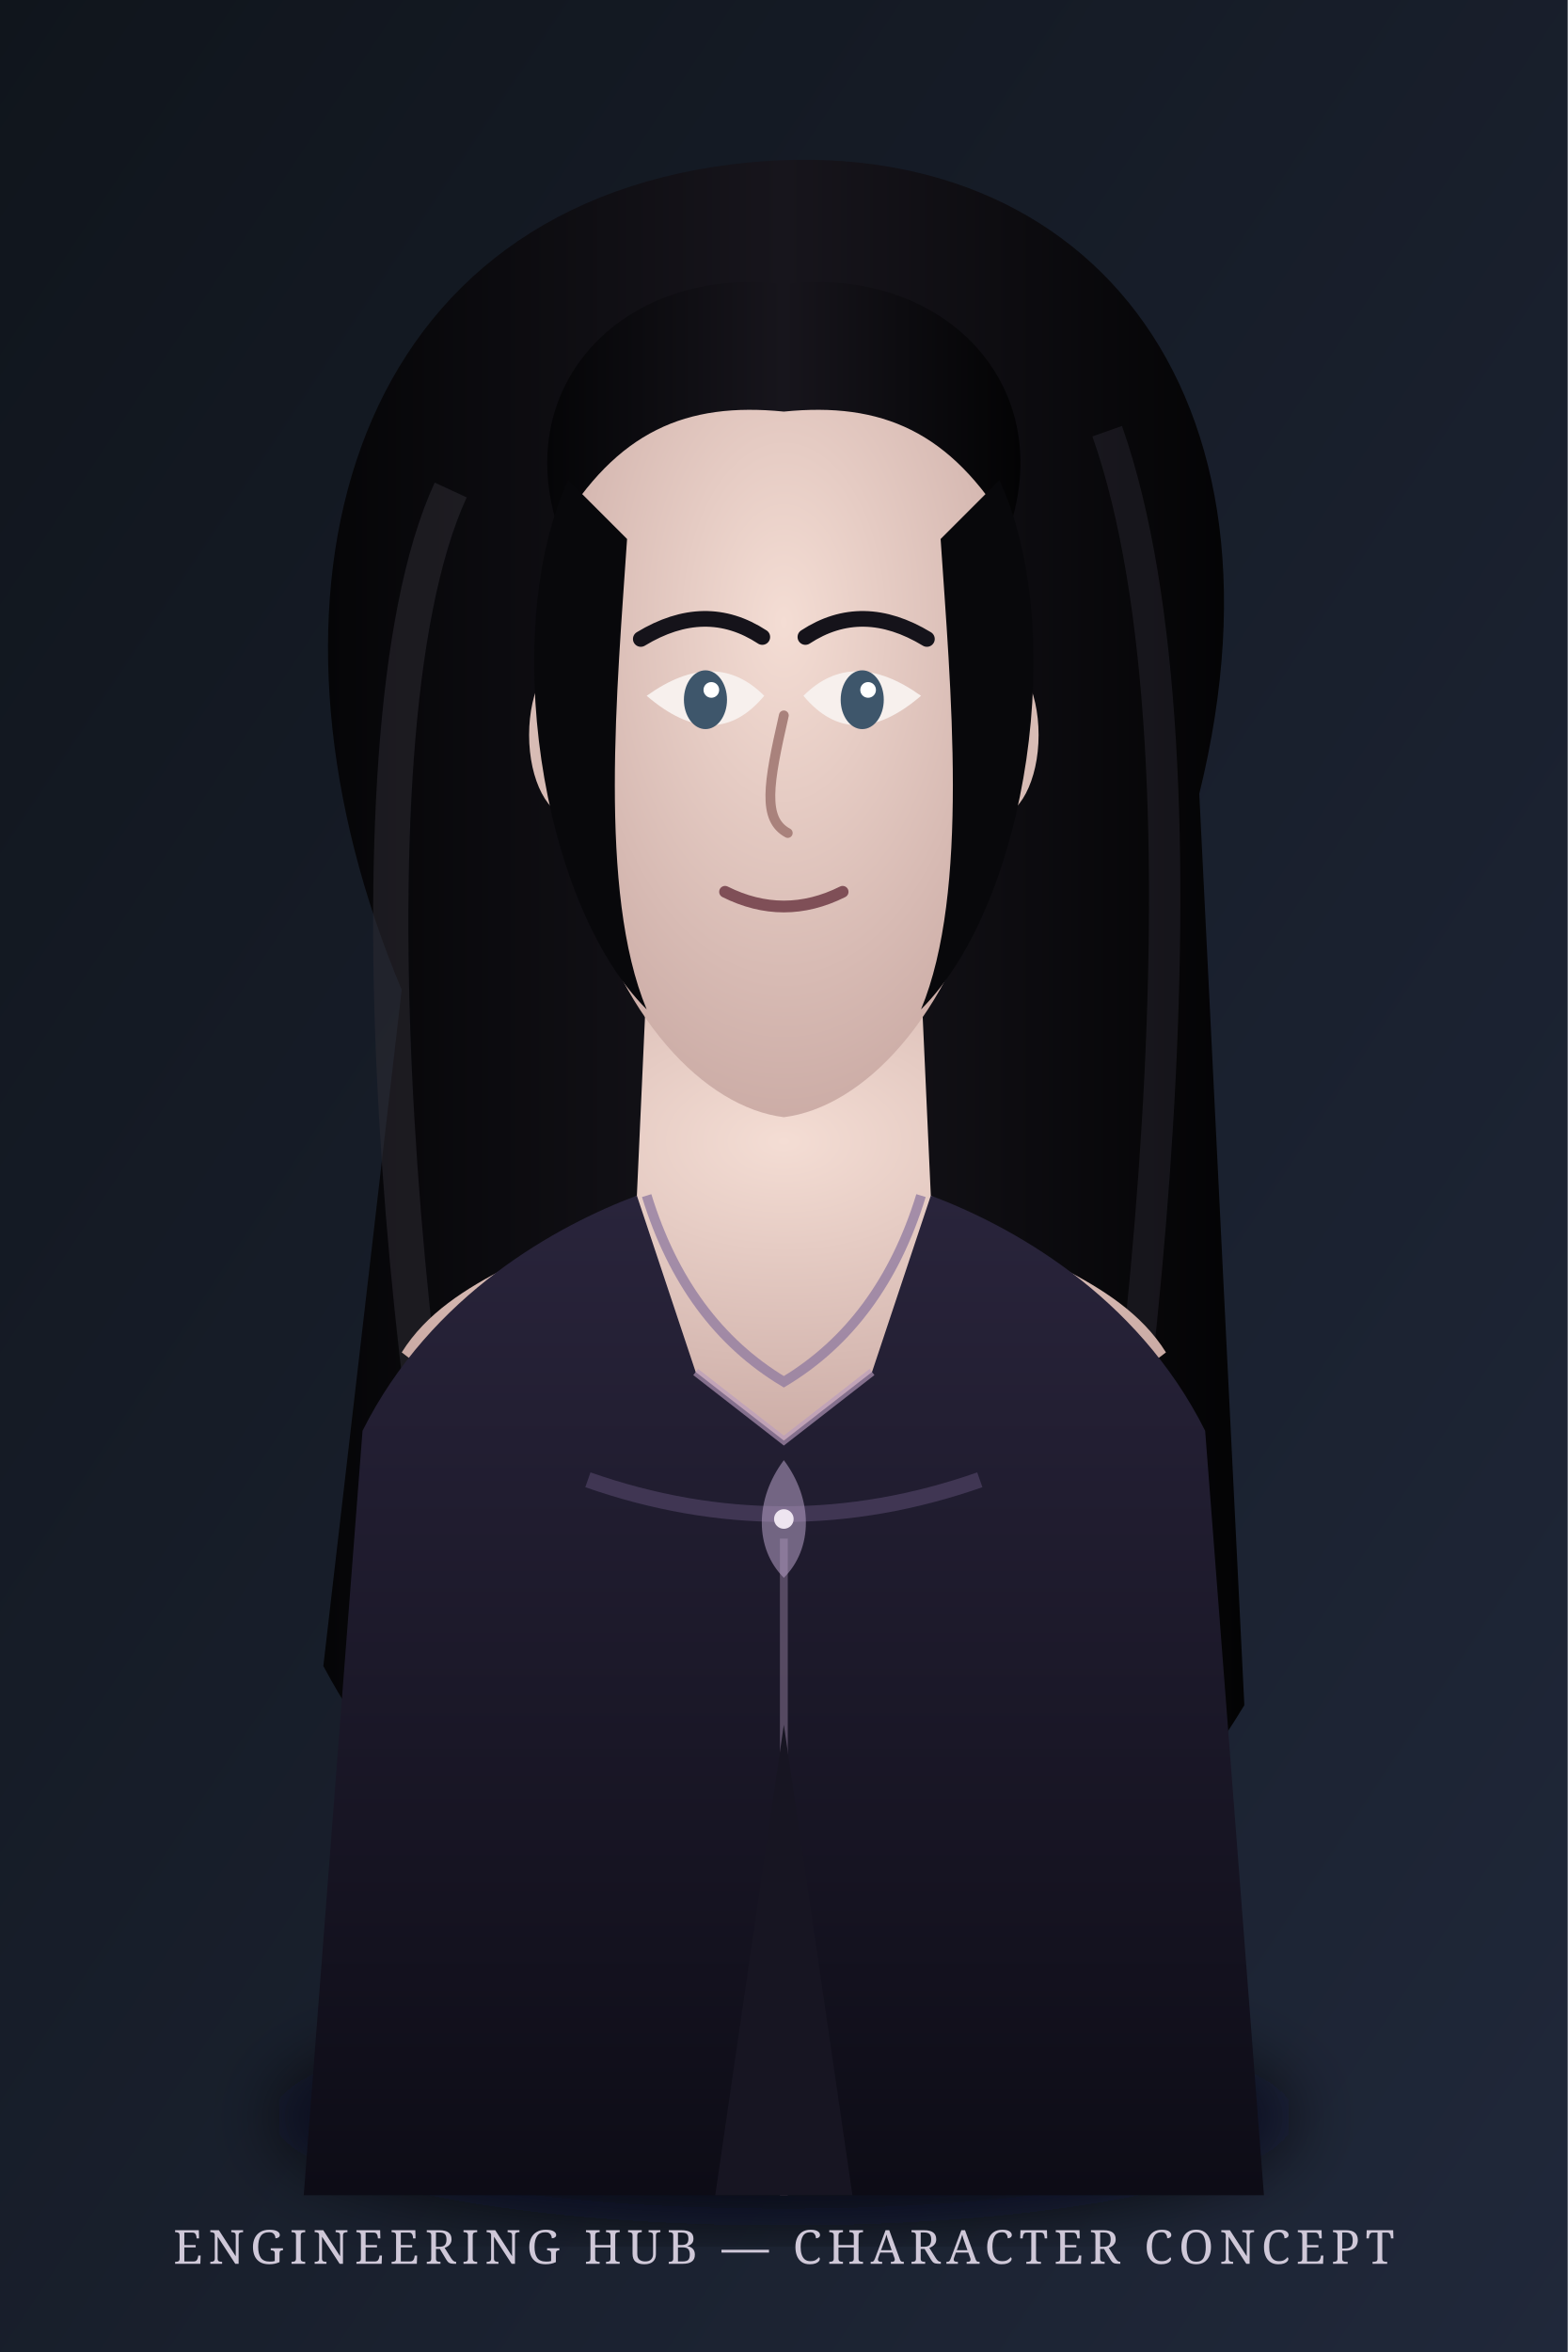
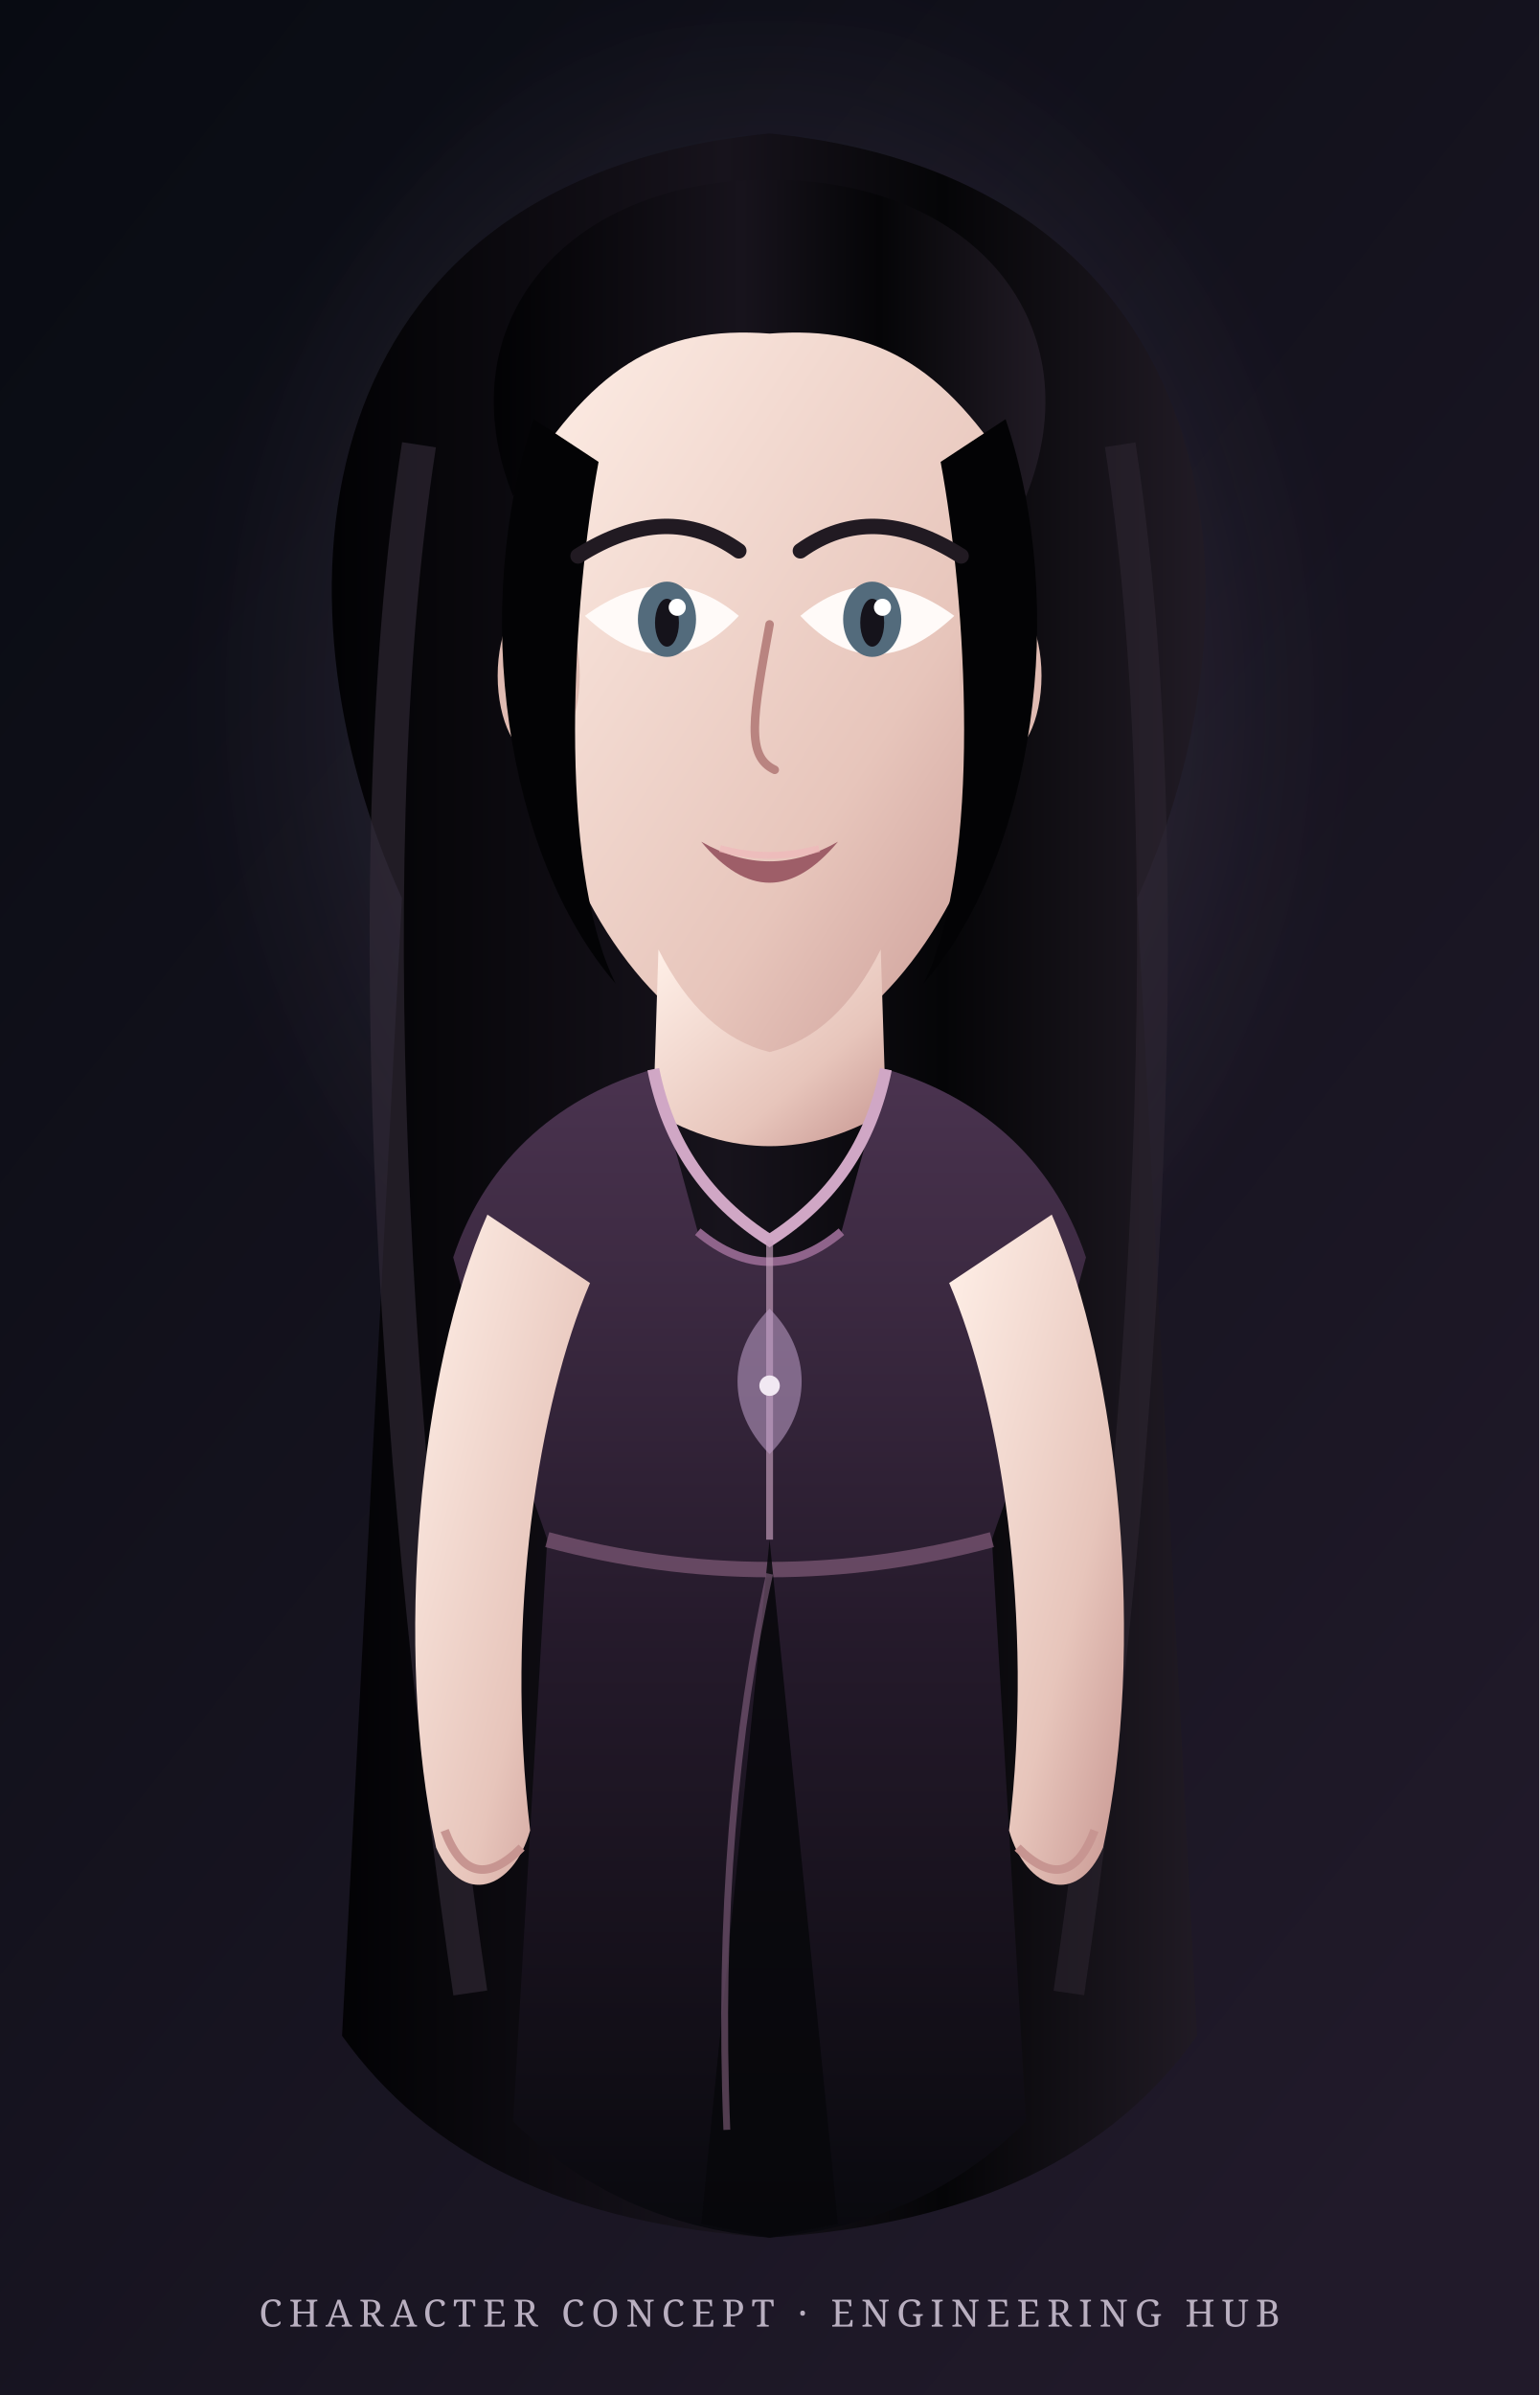
- <svg xmlns="http://www.w3.org/2000/svg" viewBox="0 0 800 1200">
+ <svg xmlns="http://www.w3.org/2000/svg" viewBox="0 0 900 1400">
  <defs>
-     <linearGradient id="bg" x1="0" y1="0" x2="1" y2="1">
-       <stop offset="0" stop-color="#10151c" />
-       <stop offset="1" stop-color="#20283a" />
+     <linearGradient id="bg" x1="0" y1="0" x2="0.8" y2="1">
+       <stop stop-color="#080b12" />
+       <stop offset="1" stop-color="#211a2a" />
    </linearGradient>
    <linearGradient id="hair" x1="0" y1="0" x2="1" y2="0">
-       <stop offset="0" stop-color="#050507" />
-       <stop offset="0.5" stop-color="#17151c" />
-       <stop offset="1" stop-color="#030304" />
+       <stop stop-color="#020204" />
+       <stop offset=".45" stop-color="#17131c" />
+       <stop offset=".7" stop-color="#050507" />
+       <stop offset="1" stop-color="#211b25" />
+     </linearGradient>
+     <linearGradient id="skin" x1="0" y1="0" x2="1" y2="1">
+       <stop stop-color="#fff0e8" />
+       <stop offset=".65" stop-color="#e7c5bb" />
+       <stop offset="1" stop-color="#c79691" />
    </linearGradient>
    <linearGradient id="dress" x1="0" y1="0" x2="0" y2="1">
-       <stop offset="0" stop-color="#29243b" />
-       <stop offset="1" stop-color="#0d0c16" />
+       <stop stop-color="#4a334f" />
+       <stop offset=".48" stop-color="#251a2b" />
+       <stop offset="1" stop-color="#09090e" />
    </linearGradient>
-     <radialGradient id="skin" cx="50%" cy="35%" r="70%">
-       <stop offset="0" stop-color="#f4ddd4" />
-       <stop offset="1" stop-color="#c9a9a3" />
+     <radialGradient id="light">
+       <stop stop-color="#d9c8e8" stop-opacity=".22" />
+       <stop offset="1" stop-color="#d9c8e8" stop-opacity="0" />
    </radialGradient>
-     <filter id="soft">
-       <feGaussianBlur stdDeviation="18" />
+     <filter id="blur">
+       <feGaussianBlur stdDeviation="24" />
    </filter>
  </defs>
-   <rect width="800" height="1200" fill="url(#bg)" />
-   <ellipse cx="400" cy="1080" rx="260" ry="55" fill="#050609" opacity=".7" filter="url(#soft)" />
-   <path d="M205 505 C125 315 170 115 365 85 C545 58 665 190 612 405 L635 870 C580 960 520 1005 455 1015 L340 1010 C270 980 205 925 165 850 Z" fill="url(#hair)" />
-   <path d="M230 250 C170 380 210 760 250 900" fill="none" stroke="#2b2932" stroke-width="18" opacity=".55" />
-   <path d="M565 220 C625 390 580 760 545 920" fill="none" stroke="#2b2932" stroke-width="16" opacity=".45" />
-   <path d="M330 500 L325 610 C285 640 230 650 205 690 C280 750 520 750 595 690 C570 650 515 640 475 610 L470 500 Z" fill="url(#skin)" />
-   <path d="M290 230 C320 165 480 165 510 230 L505 440 C485 520 440 565 400 570 C360 565 315 520 295 440 Z" fill="url(#skin)" />
-   <ellipse cx="292" cy="375" rx="22" ry="42" fill="#d8bcb5" />
-   <ellipse cx="508" cy="375" rx="22" ry="42" fill="#d8bcb5" />
-   <path d="M285 270 C260 195 320 135 400 145 C480 135 540 195 515 270 C485 220 450 205 400 210 C350 205 315 220 285 270 Z" fill="url(#hair)" />
-   <path d="M290 245 C255 320 275 460 330 515 C305 455 315 350 320 275 Z" fill="#08080b" />
-   <path d="M510 245 C545 320 525 460 470 515 C495 455 485 350 480 275 Z" fill="#08080b" />
-   <path d="M330 355 Q365 330 390 355 Q365 385 330 355" fill="#f7f0ed" />
-   <ellipse cx="360" cy="357" rx="11" ry="15" fill="#3e566b" />
-   <circle cx="363" cy="352" r="4" fill="#ffffff" />
-   <path d="M470 355 Q435 330 410 355 Q435 385 470 355" fill="#f7f0ed" />
-   <ellipse cx="440" cy="357" rx="11" ry="15" fill="#3e566b" />
-   <circle cx="443" cy="352" r="4" fill="#ffffff" />
-   <path d="M327 326 Q360 306 389 325" fill="none" stroke="#15131a" stroke-width="8" stroke-linecap="round" />
-   <path d="M473 326 Q440 306 411 325" fill="none" stroke="#15131a" stroke-width="8" stroke-linecap="round" />
-   <path d="M400 365 C392 400 389 418 402 425" fill="none" stroke="#a9827c" stroke-width="5" stroke-linecap="round" />
-   <path d="M370 455 Q400 470 430 455" fill="none" stroke="#7f4f57" stroke-width="6" stroke-linecap="round" />
-   <path d="M325 610 C285 625 220 660 185 730 L155 1120 L645 1120 L615 730 C580 660 515 625 475 610 L445 700 L400 735 L355 700 Z" fill="url(#dress)" />
-   <path d="M330 610 Q350 675 400 705 Q450 675 470 610" fill="none" stroke="#8e789f" stroke-width="5" opacity=".75" />
-   <path d="M355 700 L400 735 L445 700" fill="none" stroke="#b89bbd" stroke-width="4" opacity=".65" />
-   <path d="M300 755 Q400 790 500 755" fill="none" stroke="#403653" stroke-width="8" />
-   <path d="M400 785 L400 1120" stroke="#75647f" stroke-width="4" opacity=".65" />
-   <path d="M400 880 L365 1120 L435 1120 Z" fill="#171522" />
-   <path d="M400 745 C385 765 385 790 400 805 C415 790 415 765 400 745 Z" fill="#b7a1c7" opacity=".55" />
-   <circle cx="400" cy="775" r="5" fill="#eee5f0" />
-   <text x="400" y="1155" text-anchor="middle" fill="#cfc8d8" font-family="Georgia, serif" font-size="24" letter-spacing="3">ENGINEERING HUB — CHARACTER CONCEPT</text>
+   <rect width="900" height="1400" fill="url(#bg)" />
+   <ellipse cx="450" cy="410" rx="330" ry="420" fill="url(#light)" filter="url(#blur)" />
+   <path d="M235 525 C155 350 175 105 450 78 C720 105 745 350 665 525 L700 1190 C650 1260 570 1300 450 1308 C330 1300 250 1260 200 1190 Z" fill="url(#hair)" />
+   <path d="M245 260 C205 520 235 890 275 1165" fill="none" stroke="#332b38" stroke-width="20" opacity=".6" />
+   <path d="M655 260 C695 520 665 890 625 1165" fill="none" stroke="#302834" stroke-width="18" opacity=".5" />
+   <path d="M305 235 C335 155 565 155 595 235 L580 465 C555 555 500 610 450 622 C400 610 345 555 320 465 Z" fill="url(#skin)" />
+   <ellipse cx="315" cy="395" rx="24" ry="48" fill="#e0bbb2" />
+   <ellipse cx="585" cy="395" rx="24" ry="48" fill="#e0bbb2" />
+   <path d="M300 290 C260 190 330 105 450 105 C570 105 640 190 600 290 C555 215 515 190 450 195 C385 190 345 215 300 290Z" fill="url(#hair)" />
+   <path d="M312 245 C275 355 295 500 360 575 C325 505 335 350 350 270Z" fill="#030305" />
+   <path d="M588 245 C625 355 605 500 540 575 C575 505 565 350 550 270Z" fill="#030305" />
+   <path d="M342 360 Q390 325 432 360 Q390 405 342 360Z" fill="#fffaf8" />
+   <ellipse cx="390" cy="362" rx="17" ry="22" fill="#536b7c" />
+   <ellipse cx="390" cy="364" rx="7" ry="14" fill="#15131b" />
+   <circle cx="396" cy="355" r="5" fill="#fff" />
+   <path d="M558 360 Q510 325 468 360 Q510 405 558 360Z" fill="#fffaf8" />
+   <ellipse cx="510" cy="362" rx="17" ry="22" fill="#536b7c" />
+   <ellipse cx="510" cy="364" rx="7" ry="14" fill="#15131b" />
+   <circle cx="516" cy="355" r="5" fill="#fff" />
+   <path d="M338 325 Q390 292 432 322" fill="none" stroke="#211a22" stroke-width="9" stroke-linecap="round" />
+   <path d="M562 325 Q510 292 468 322" fill="none" stroke="#211a22" stroke-width="9" stroke-linecap="round" />
+   <path d="M450 365 C440 420 436 442 453 450" fill="none" stroke="#b98480" stroke-width="5" stroke-linecap="round" />
+   <path d="M410 492 Q450 515 490 492 Q450 540 410 492Z" fill="#9e5e68" />
+   <path d="M421 496 Q450 504 479 496" fill="none" stroke="#f0b8bb" stroke-width="4" opacity=".7" />
+   <path d="M385 555 L382 650 Q450 690 518 650 L515 555 Q490 605 450 615 Q410 605 385 555Z" fill="url(#skin)" />
+   <path d="M382 625 C330 640 285 675 265 735 C285 810 305 855 320 900 L300 1240 Q360 1300 450 1308 Q540 1300 600 1240 L580 900 C595 855 615 810 635 735 C615 675 570 640 518 625 L492 720 Q450 755 408 720Z" fill="url(#dress)" />
+   <path d="M382 625 Q395 690 450 725 Q505 690 518 625" fill="none" stroke="#d0a7c5" stroke-width="7" />
+   <path d="M408 720 Q450 755 492 720" fill="none" stroke="#8f648b" stroke-width="5" />
+   <path d="M450 725 L450 900" stroke="#c6a0bd" stroke-width="4" opacity=".65" />
+   <path d="M320 900 Q450 935 580 900" fill="none" stroke="#76536f" stroke-width="9" opacity=".8" />
+   <path d="M450 900 L410 1300 L450 1308 L490 1300Z" fill="#07070b" opacity=".85" />
+   <path d="M450 920 C430 1010 420 1120 425 1245" fill="none" stroke="#8e6889" stroke-width="4" opacity=".55" />
+   <path d="M285 710 C245 800 230 965 255 1080 C270 1115 300 1105 310 1070 C295 945 315 820 345 750Z" fill="url(#skin)" />
+   <path d="M615 710 C655 800 670 965 645 1080 C630 1115 600 1105 590 1070 C605 945 585 820 555 750Z" fill="url(#skin)" />
+   <path d="M260 1070 Q275 1110 305 1080" fill="none" stroke="#c79591" stroke-width="5" />
+   <path d="M640 1070 Q625 1110 595 1080" fill="none" stroke="#c79591" stroke-width="5" />
+   <path d="M450 765 C425 790 425 825 450 850 C475 825 475 790 450 765Z" fill="#bfa1cb" opacity=".55" />
+   <circle cx="450" cy="810" r="6" fill="#f1e8f2" />
+   <text x="450" y="1360" text-anchor="middle" fill="#b9afc0" font-family="Georgia,serif" font-size="22" letter-spacing="4">CHARACTER CONCEPT · ENGINEERING HUB</text>
</svg>
